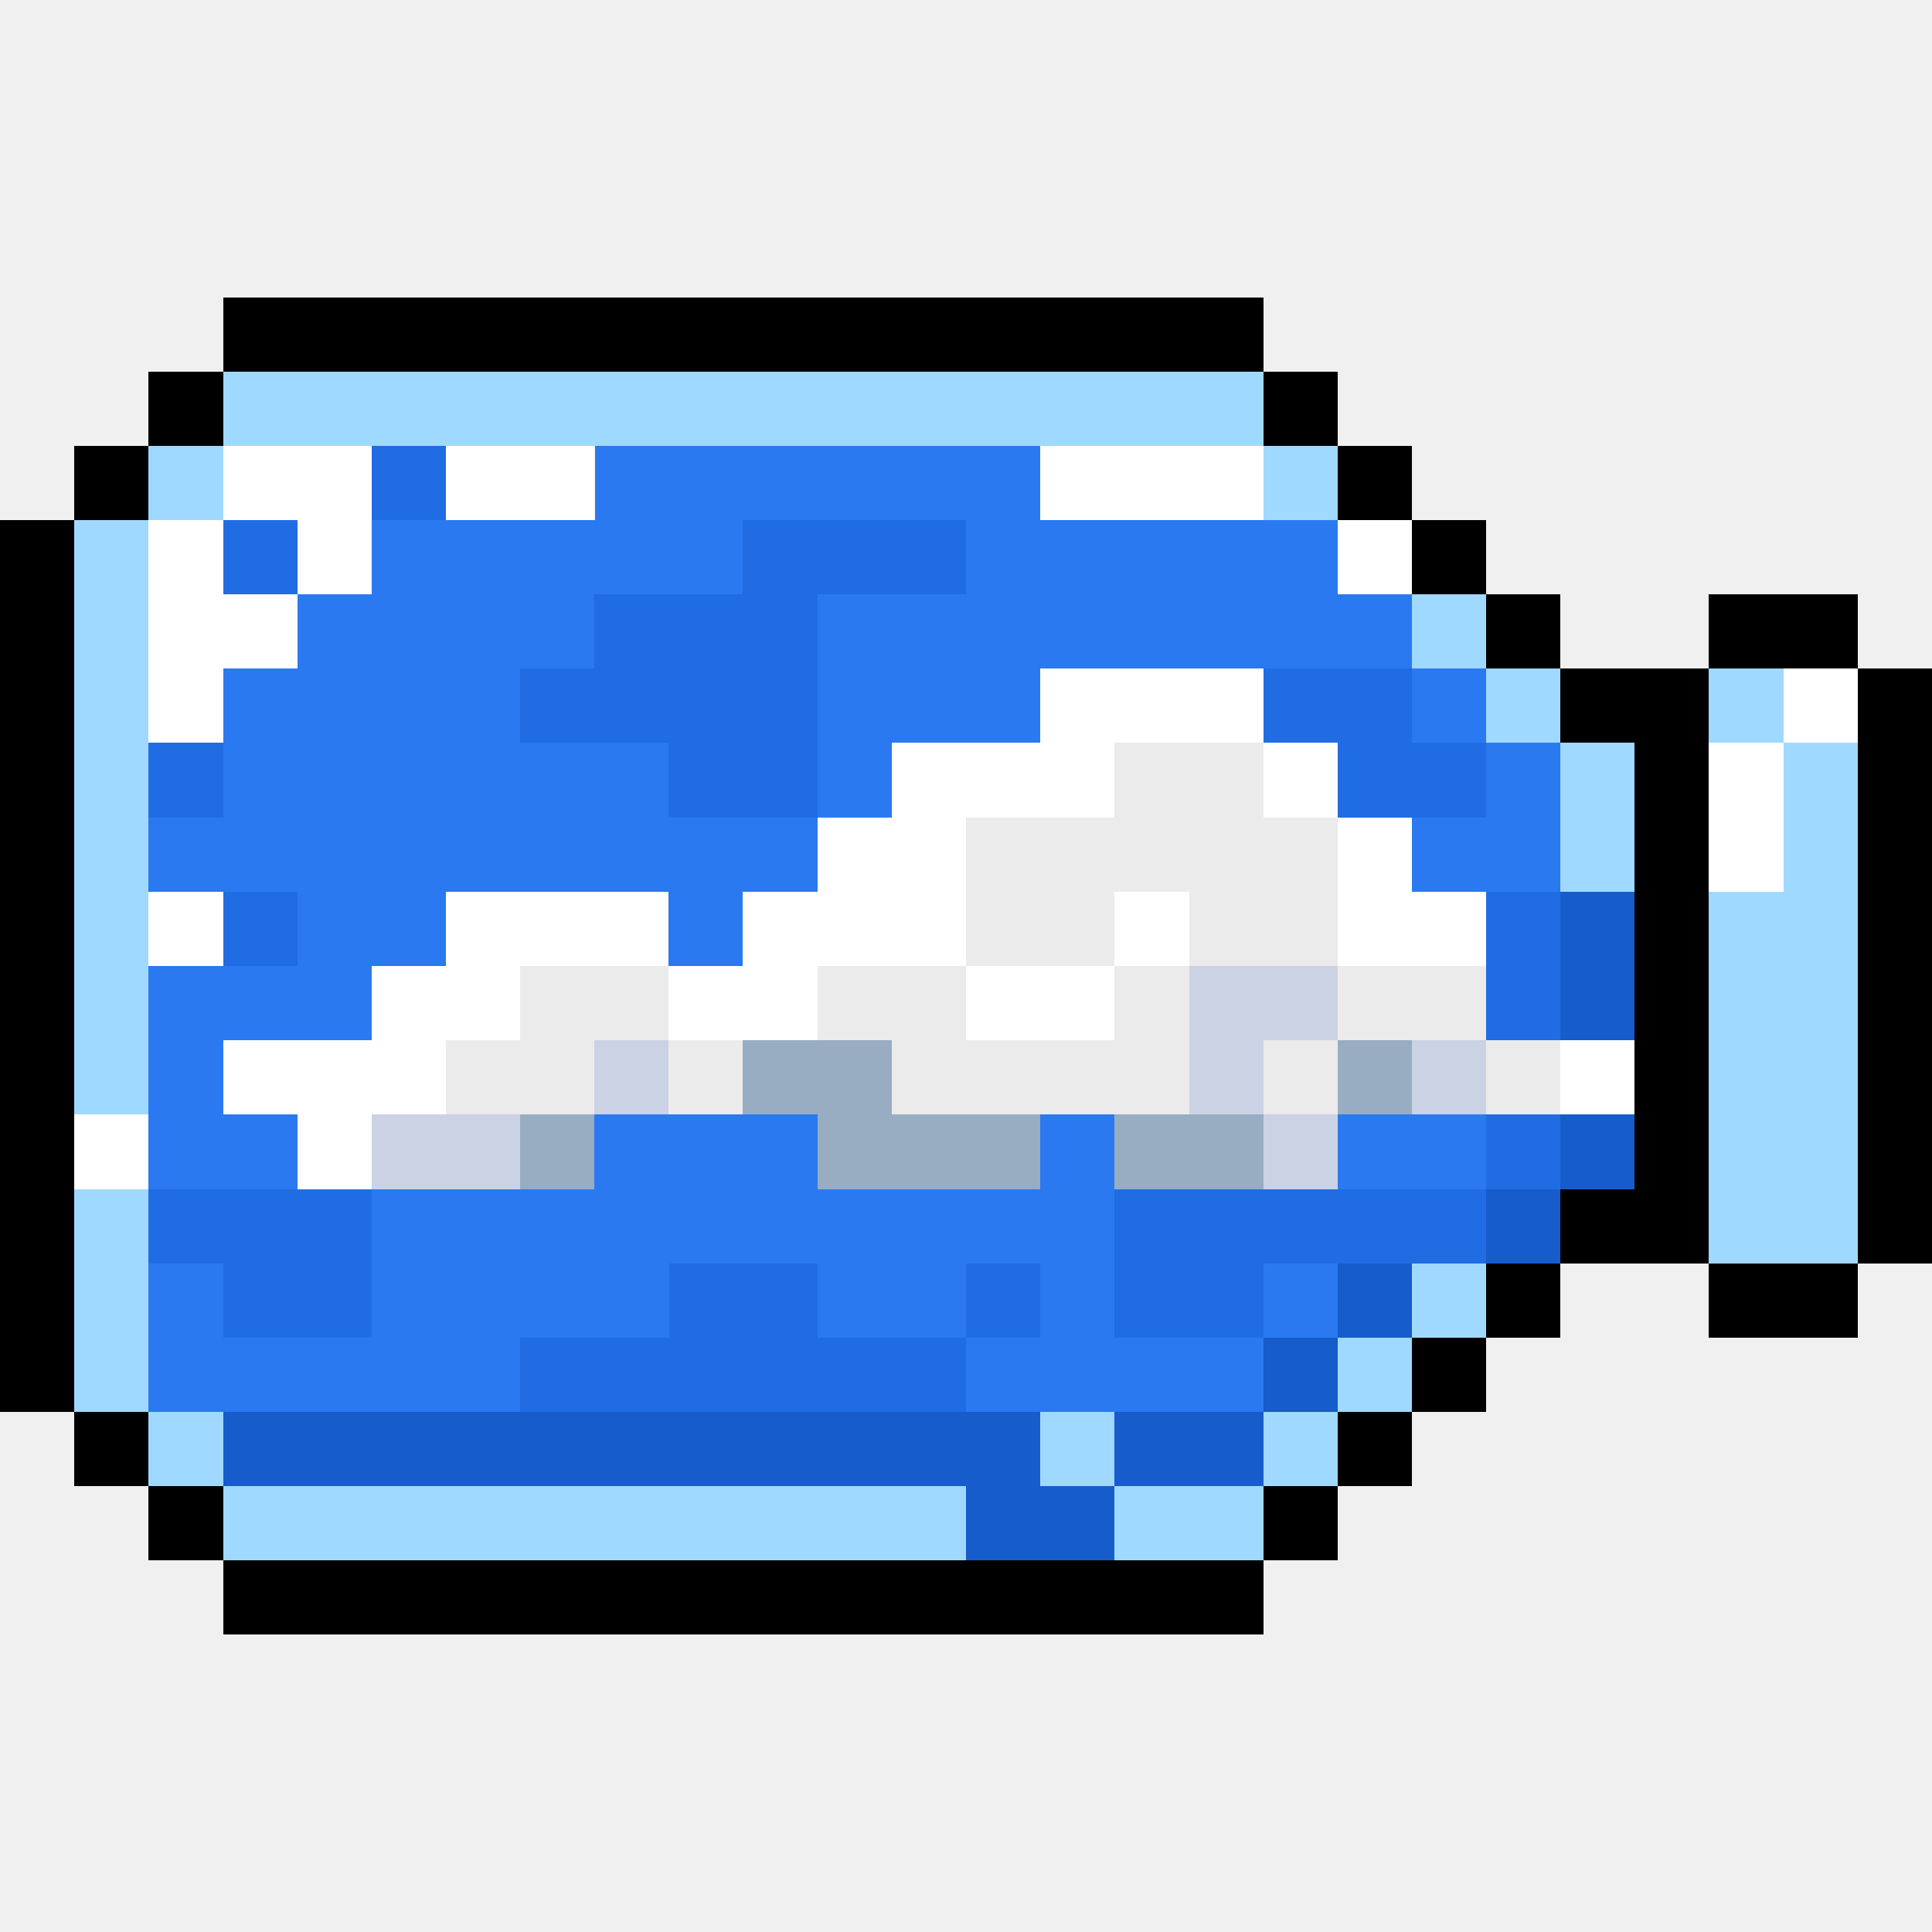
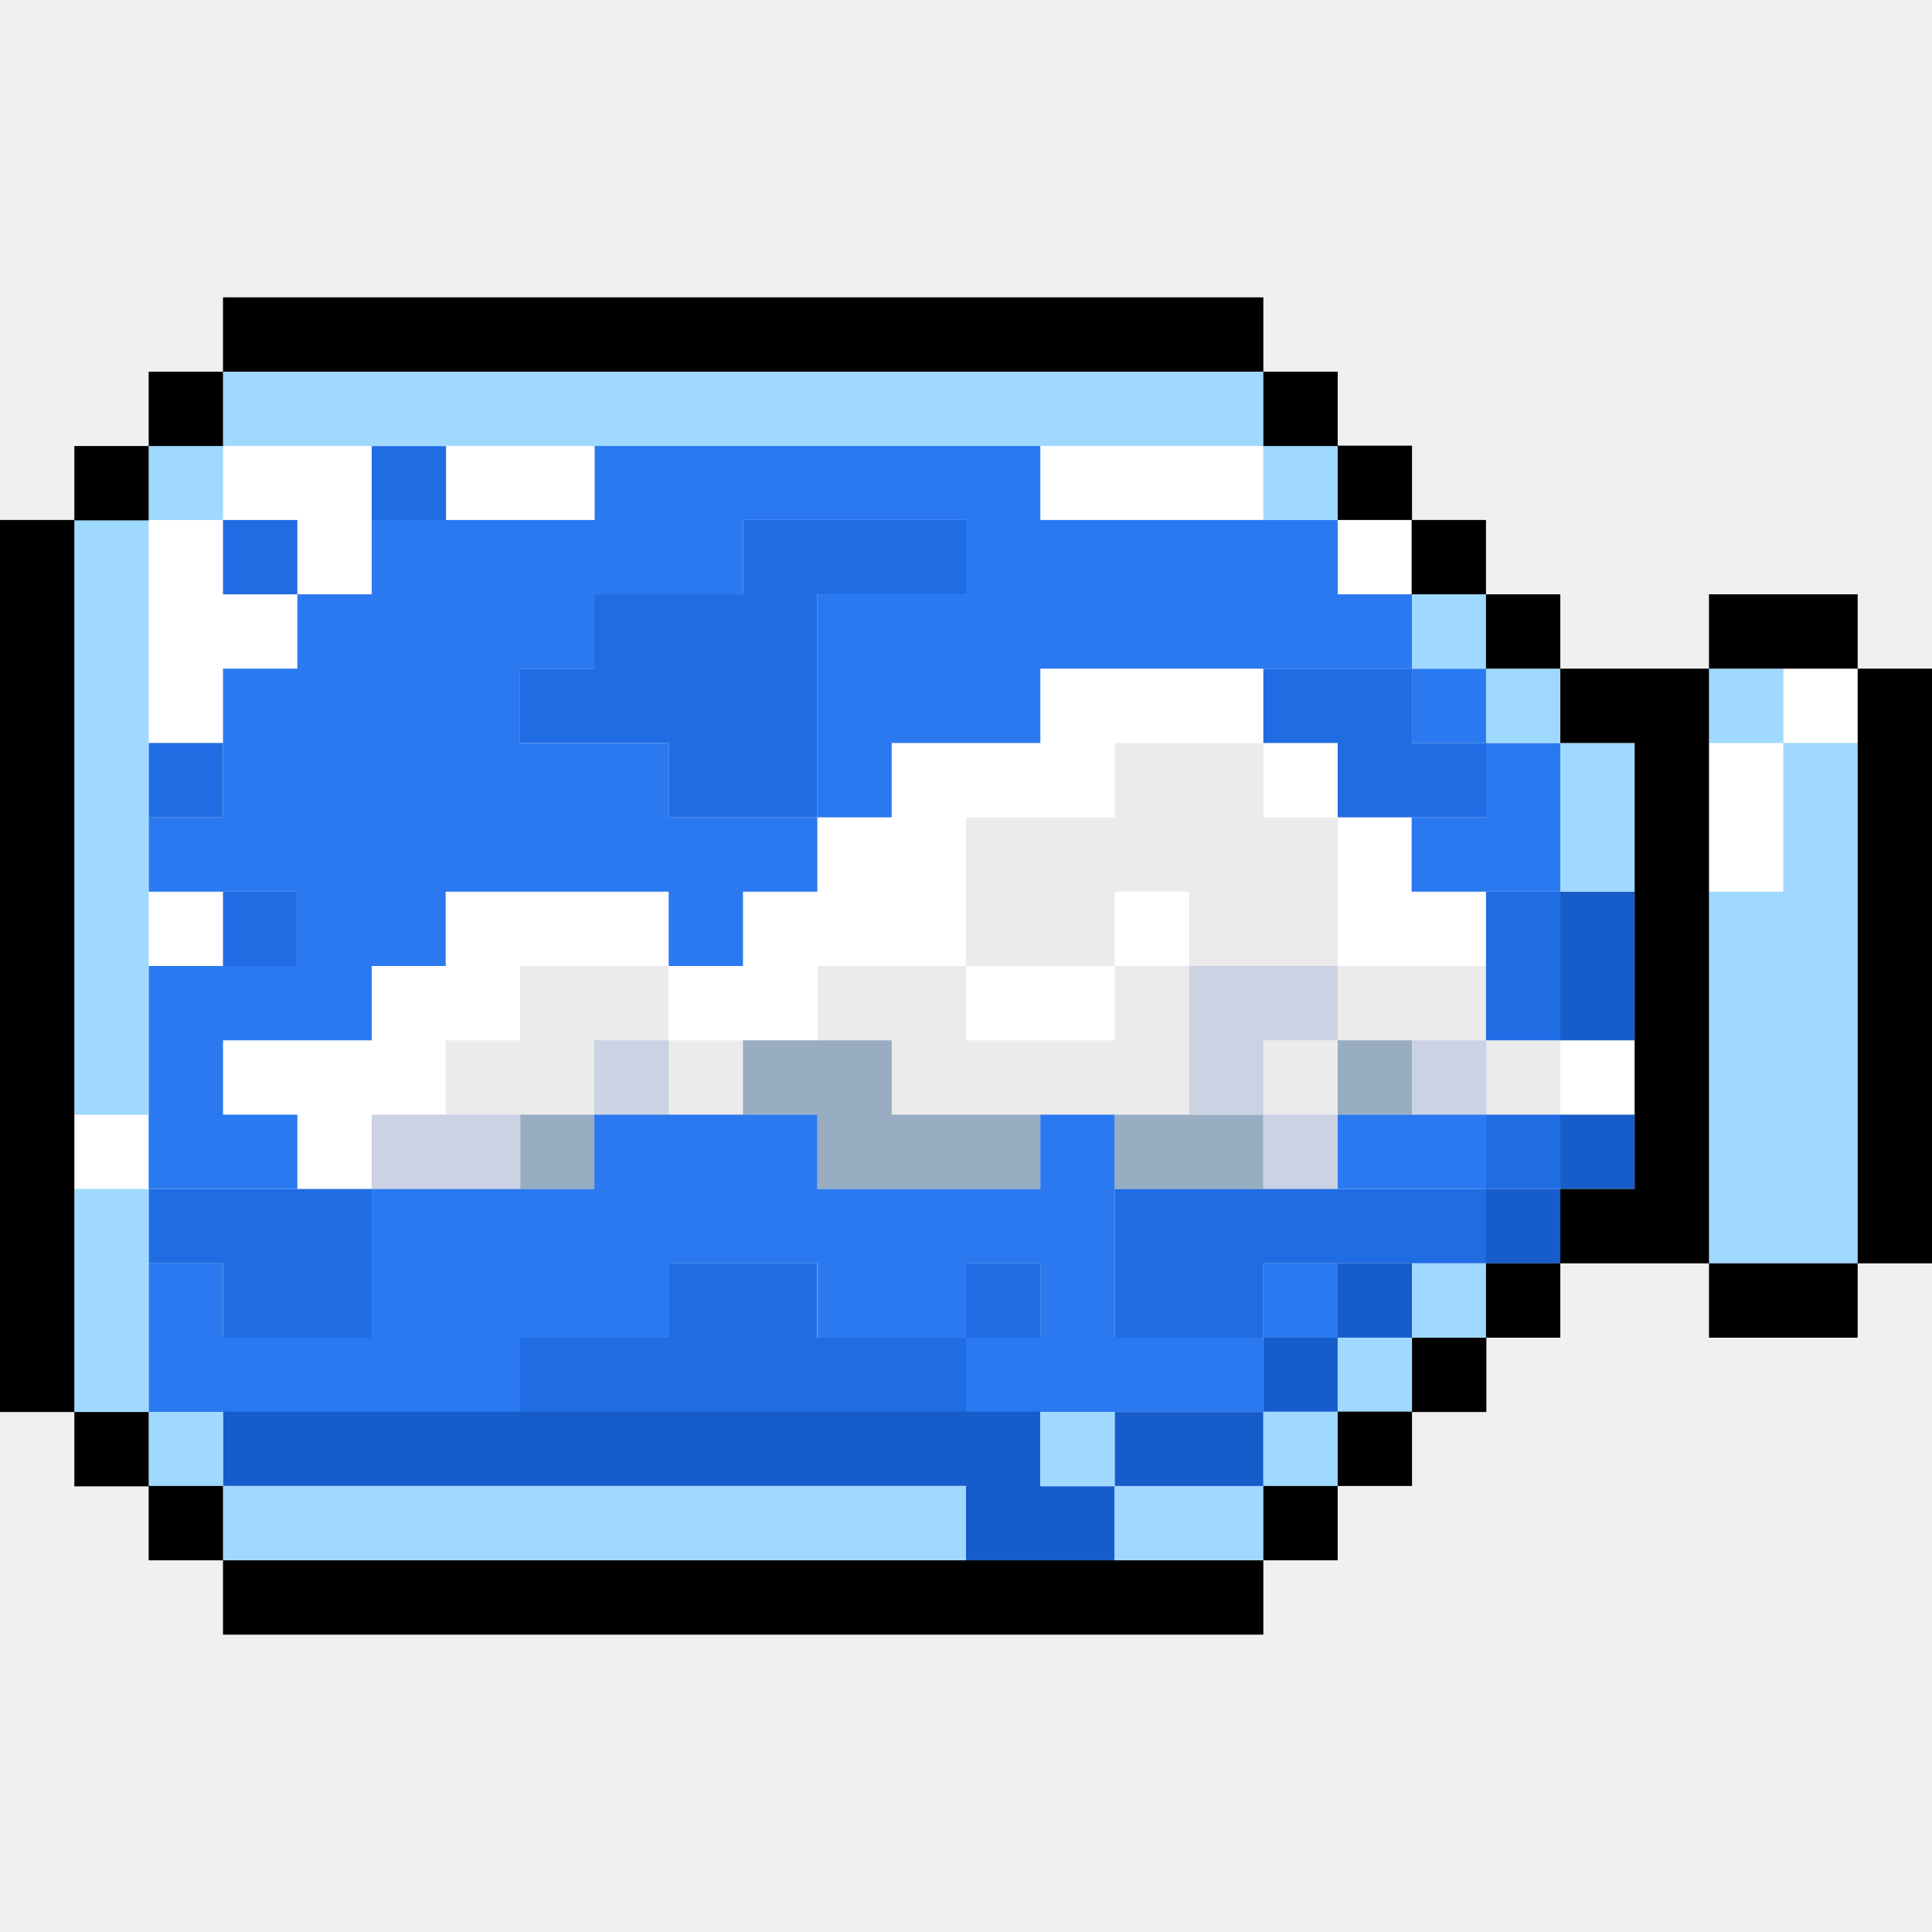
- <svg xmlns="http://www.w3.org/2000/svg" xml:space="preserve" shape-rendering="crispEdges" viewBox="0 0 512 512">
-   <path d="M177.2 275.7h19.7v19.7h-19.7zM157.5 256h-19.7v19.7h-19.7v19.7h39.4v-19.7h19.7V256zm137.9 19.7H256V256h-39.4v19.7h19.7v19.7h78.8V256h-19.7zm59.1-59.1h-19.7v-19.7h-39.4v19.7H256V256h39.4v-19.7h19.7V256h39.4zm19.7 39.4h-19.7v19.7h39.4V256zm-39.4 39.4h19.7v-19.7h-19.7zm59-19.7v19.7h19.7v-19.7z" style="fill:#ebebeb" />
-   <path d="M177.2 236.3V256h-39.4v19.7h-19.7v19.7H98.5v19.7H78.8v-19.7H59.1v-19.7h39.4V256h19.7v-19.7zm137.9 0h-19.7V256h19.7zm-39.4 39.4h19.7V256H256v19.7zm39.4-98.5h-39.4v19.7h-39.4v19.7h-19.7v19.7h-19.7V256h-19.7v19.7h39.4V256H256v-39.4h39.4v-19.7h39.4v-19.7zm19.7 19.7v19.7h19.7v-19.7zm39.4 19.7h-19.7V256h39.4v-19.7h-19.7zm98.4-39.4v19.7h19.7v-19.7zm-19.7 39.4v19.7h19.7v-39.4h-19.7zm-295.4-78.8v-19.7h-39.4v19.7zm157.6 0h19.7v-19.7h-59.1v19.7zm59.1 0h-19.7v19.7h19.7zM78.8 157.5h19.7v-39.4H59.1v19.7h19.7zm-19.7 19.7h19.7v-19.7H59.1v-19.7H39.4v59.1h19.7zm0 59.1H39.4V256h19.7zm354.4 59.1h19.7v-19.7h-19.7zM19.7 315.1h19.7v-19.7H19.7z" style="fill:#fff" />
-   <path d="M374.2 275.7v19.7h-19.7v-19.7zm-236.4 39.4h19.7v-19.7h-19.7zm98.5-19.7v-19.7h-39.4v19.7h19.7v19.7h59.1v-19.7zm59.1 0v19.7h39.4v-19.7z" style="fill:#98adc2" />
-   <path d="M334.8 256h19.7v19.7h-19.7v19.7h-19.7V256zm-177.3 39.4h19.7v-19.7h-19.7zm216.7-19.7v19.7h19.7v-19.7zM98.5 295.4v19.7h39.4v-19.7zm256 19.7v-19.7h-19.7v19.7z" style="fill:#cad2e3" />
-   <path d="M98.5 118.2h19.7v19.7H98.5zm-19.7 19.6H59.1v19.7h19.7zm-19.7 59.1H39.4v19.7h19.7zm118.1 0v19.7h39.4v-59.1H256v-19.7h-59.1v19.7h-39.4v19.7h-19.7v19.7zm177.3 19.7h39.4v-19.7h-19.7v-19.7h-39.4v19.7h19.7zM59.1 256h19.7v-19.7H59.1zm334.7-19.7v39.4h19.7v-39.4zm0 78.8h19.7v-19.7h-19.7zm-334.7 0H39.4v19.7h19.7v19.7h39.4v-39.4zm295.4 0h-59.1v39.4h39.4v-19.7h59.1v-19.7zM256 354.5h19.7v-19.7H256zm-39.4 0v-19.7h-39.4v19.7h-39.4v19.7H256v-19.7z" style="fill:#206ce3" />
-   <path d="M374.2 157.5v19.7h-98.5v19.7h-39.4v19.7h-19.7v-59.1H256v-19.7h-59.1v19.7h-39.4v19.7h-19.7v19.7h39.4v19.7h39.4v19.7h-19.7V256h-19.7v-19.7h-59.1V256H98.5v19.7H59.1v19.7h19.7v19.7H39.4V256h39.4v-19.7H39.4v-19.7h19.7v-39.4h19.7v-19.7h19.7v-19.7h59.1v-19.7h118.1v19.7h78.8v19.7zm0 19.7v19.7h19.7v-19.7zm19.6 19.7v19.7h-19.7v19.7h39.4v-39.4zm-39.3 98.5v19.7h39.4v-19.7zm-19.7 59.1h19.7v-19.7h-19.7zm-39.4 0v-59.1h-19.7v19.7h-59.1v-19.7h-59.1v19.7h-59v39.4H59.1v-19.7H39.4v39.4h98.5v-19.7h39.4v-19.7h39.4v19.7H256v-19.7h19.7v19.7H256v19.7h78.8v-19.7z" style="fill:#2a79f0" />
-   <path d="M275.7 393.8h19.7v19.7H256v-19.7H59.1v-19.7h216.6zm137.8-157.5v39.4h19.7v-39.4zm0 78.8h19.7v-19.7h-19.7zm-19.7 19.7h19.7v-19.7h-19.7zm-39.3 19.7h19.7v-19.7h-19.7zm-19.7 19.7h19.7v-19.7h-19.7zm-39.4 0v19.7h39.4v-19.7z" style="fill:#165cca" />
-   <path d="M472.6 177.2v19.7h-19.7v-19.7zm0 19.7v39.4h-19.7v98.5h39.4V196.9zm-118.1-59.1v-19.7h-19.7v19.7zm19.7 19.7v19.7h19.7v-19.7zm19.6 19.7v19.7h19.7v-19.7zm19.7 39.4v19.7h19.7v-39.4h-19.7zm-39.3 137.9h19.7v-19.7h-19.7zm-19.7 19.7h19.7v-19.7h-19.7zm-59.1-256h39.4V98.5H59.1v19.7zm-256 19.6h19.7v-19.7H39.4zm-19.7 19.7v137.9h19.7V137.8H19.7zm19.7 177.3v-19.7H19.7v59.1h19.7zm0 39.4v19.7h19.7v-19.7zm236.3 0v19.7h19.7v-19.7zm59.1 19.6h19.7v-19.7h-19.7zm-118.2 0H59.1v19.7H256v-19.7zm78.8 0v19.7h39.4v-19.7z" style="fill:#a0d9ff" />
-   <path d="M393.8 334.8h19.7v19.7h-19.7zm-19.6 39.4h19.7v-19.7h-19.7zM98.5 98.5h236.3V78.8H59.1v19.7zm-39.4 0H39.4v19.7h19.7zm295.4 19.7V98.5h-19.7v19.7zm-315.1 0H19.7v19.7h19.7zm334.8 19.6v-19.7h-19.7v19.7zm19.6 19.7v-19.7h-19.7v19.7zm19.7 19.7v-19.7h-19.7v19.7zm78.8 0v157.6H512V177.2zm0 0v-19.7h-39.4v19.7zm-39.4 118.2V177.2h-39.4v19.7h19.7v118.2h-19.7v19.7h39.4zm0 39.4v19.7h39.4v-19.7zm-433.2 0v-197H0v236.4h19.7zm0 39.4v19.7h19.7v-19.7zm334.8 19.6h19.7v-19.7h-19.7zm-315.1 0v19.7h19.7v-19.7zm295.4 19.7h19.7v-19.7h-19.7zm-39.4 0H59.1v19.7h275.7v-19.7z" />
+ <svg xmlns="http://www.w3.org/2000/svg" viewBox="0 0 512 512" data-selfhst="cloud-in-a-bottle">
+   <path d="m177.2 275.7h19.7v19.7h-19.7zM157.5 256h-19.7v19.7h-19.7v19.7h39.4v-19.7h19.7V256zm137.9 19.7H256V256h-39.4v19.7h19.7v19.7h78.8V256h-19.7zm59.1-59.1h-19.7v-19.7h-39.4v19.7H256V256h39.4v-19.7h19.7V256h39.4zm19.7 39.4h-19.7v19.7h39.4V256zm-39.4 39.4h19.7v-19.7h-19.7zm59-19.7v19.7h19.7v-19.7z" fill="#ebebeb" />
+   <path d="m177.2 236.3V256h-39.4v19.7h-19.7v19.7H98.5v19.7H78.8v-19.7H59.1v-19.7h39.4V256h19.7v-19.7zm137.9 0h-19.7V256h19.7zm-39.4 39.4h19.7V256H256v19.7zm39.4-98.5h-39.4v19.7h-39.4v19.7h-19.7v19.7h-19.7V256h-19.7v19.7h39.4V256H256v-39.4h39.4v-19.7h39.4v-19.7zm19.7 19.7v19.7h19.7v-19.7zm39.4 19.7h-19.7V256h39.4v-19.7h-19.7zm98.4-39.4v19.7h19.7v-19.7zm-19.7 39.4v19.7h19.7v-39.4h-19.7zm-295.4-78.8v-19.7h-39.4v19.7zm157.6 0h19.7v-19.7h-59.1v19.7zm59.1 0h-19.7v19.7h19.7zM78.8 157.5h19.7v-39.4H59.1v19.7h19.7zm-19.7 19.7h19.7v-19.7H59.1v-19.7H39.4v59.1h19.7zm0 59.1H39.4V256h19.7zm354.4 59.1h19.7v-19.7h-19.7zM19.7 315.1h19.7v-19.7H19.7z" fill="#fff" />
+   <path d="m374.2 275.7v19.7h-19.7v-19.7zm-236.4 39.4h19.7v-19.7h-19.7zm98.5-19.7v-19.7h-39.4v19.7h19.7v19.7h59.1v-19.7zm59.1 0v19.7h39.4v-19.7z" fill="#98adc2" />
+   <path d="m334.8 256h19.7v19.7h-19.7v19.7h-19.7V256zm-177.3 39.4h19.7v-19.7h-19.7zm216.7-19.7v19.7h19.7v-19.7zM98.5 295.4v19.7h39.4v-19.7zm256 19.7v-19.7h-19.7v19.7z" fill="#cad2e3" />
+   <path d="m98.5 118.2h19.7v19.7H98.5zm-19.7 19.6H59.1v19.7h19.7zm-19.7 59.1H39.4v19.7h19.7zm118.1 0v19.7h39.4v-59.1H256v-19.7h-59.1v19.7h-39.4v19.7h-19.7v19.7zm177.3 19.7h39.4v-19.7h-19.7v-19.7h-39.4v19.7h19.7zM59.1 256h19.7v-19.7H59.1zm334.7-19.7v39.4h19.7v-39.4zm0 78.8h19.7v-19.7h-19.7zm-334.7 0H39.4v19.7h19.7v19.7h39.4v-39.4zm295.4 0h-59.1v39.4h39.4v-19.7h59.1v-19.7zM256 354.5h19.7v-19.7H256zm-39.4 0v-19.7h-39.4v19.7h-39.4v19.7H256v-19.7z" fill="#206ce3" />
+   <path d="m374.2 157.5v19.7h-98.5v19.7h-39.4v19.7h-19.7v-59.1H256v-19.7h-59.1v19.7h-39.4v19.7h-19.7v19.7h39.4v19.7h39.4v19.7h-19.7V256h-19.7v-19.7h-59.1V256H98.5v19.7H59.1v19.7h19.7v19.7H39.4V256h39.4v-19.7H39.4v-19.7h19.7v-39.4h19.7v-19.7h19.7v-19.7h59.1v-19.7h118.1v19.7h78.8v19.7zm0 19.7v19.7h19.7v-19.7zm19.6 19.7v19.7h-19.7v19.7h39.4v-39.4zm-39.3 98.5v19.7h39.4v-19.7zm-19.7 59.1h19.7v-19.7h-19.7zm-39.4 0v-59.1h-19.7v19.7h-59.1v-19.7h-59.1v19.7h-59v39.4H59.1v-19.7H39.4v39.4h98.5v-19.7h39.4v-19.7h39.4v19.7H256v-19.7h19.7v19.7H256v19.7h78.8v-19.7z" fill="#2a79f0" />
+   <path d="m275.7 393.8h19.7v19.7H256v-19.7H59.1v-19.7h216.6zm137.8-157.5v39.4h19.7v-39.4zm0 78.8h19.7v-19.7h-19.7zm-19.7 19.7h19.7v-19.7h-19.7zm-39.3 19.7h19.7v-19.7h-19.7zm-19.7 19.7h19.7v-19.7h-19.7zm-39.4 0v19.7h39.4v-19.7z" fill="#165cca" />
+   <path d="m472.6 177.2v19.7h-19.7v-19.7zm0 19.7v39.4h-19.7v98.5h39.4V196.9zm-118.1-59.1v-19.7h-19.7v19.7zm19.7 19.7v19.7h19.7v-19.7zm19.6 19.7v19.7h19.7v-19.7zm19.7 39.4v19.7h19.7v-39.4h-19.7zm-39.3 137.9h19.7v-19.7h-19.7zm-19.7 19.7h19.7v-19.7h-19.7zm-59.1-256h39.4V98.5H59.1v19.7zm-256 19.6h19.7v-19.7H39.4zm-19.7 19.7v137.9h19.7V137.8H19.7zm19.7 177.3v-19.7H19.7v59.1h19.7zm0 39.4v19.7h19.7v-19.7zm236.3 0v19.7h19.7v-19.7zm59.1 19.6h19.7v-19.7h-19.7zm-118.2 0H59.1v19.7H256v-19.7zm78.8 0v19.7h39.4v-19.7z" fill="#a0d9ff" />
+   <path d="m393.8 334.8h19.7v19.7h-19.7zm-19.6 39.4h19.7v-19.7h-19.7zM98.5 98.5h236.3V78.8H59.1v19.7zm-39.4 0H39.4v19.7h19.7zm295.4 19.7V98.5h-19.7v19.7zm-315.1 0H19.7v19.7h19.7zm334.8 19.6v-19.7h-19.7v19.7zm19.6 19.7v-19.7h-19.7v19.7zm19.7 19.7v-19.7h-19.7v19.7zm78.8 0v157.6H512V177.2zm0 0v-19.7h-39.4v19.7zm-39.4 118.2V177.2h-39.4v19.7h19.7v118.2h-19.7v19.7h39.4zm0 39.4v19.7h39.4v-19.7zm-433.2 0v-197H0v236.4h19.7zm0 39.4v19.7h19.7v-19.7zm334.8 19.6h19.7v-19.7h-19.7zm-315.1 0v19.7h19.7v-19.7zm295.4 19.7h19.7v-19.7h-19.7zm-39.4 0H59.1v19.7h275.7v-19.7z" />
</svg>
